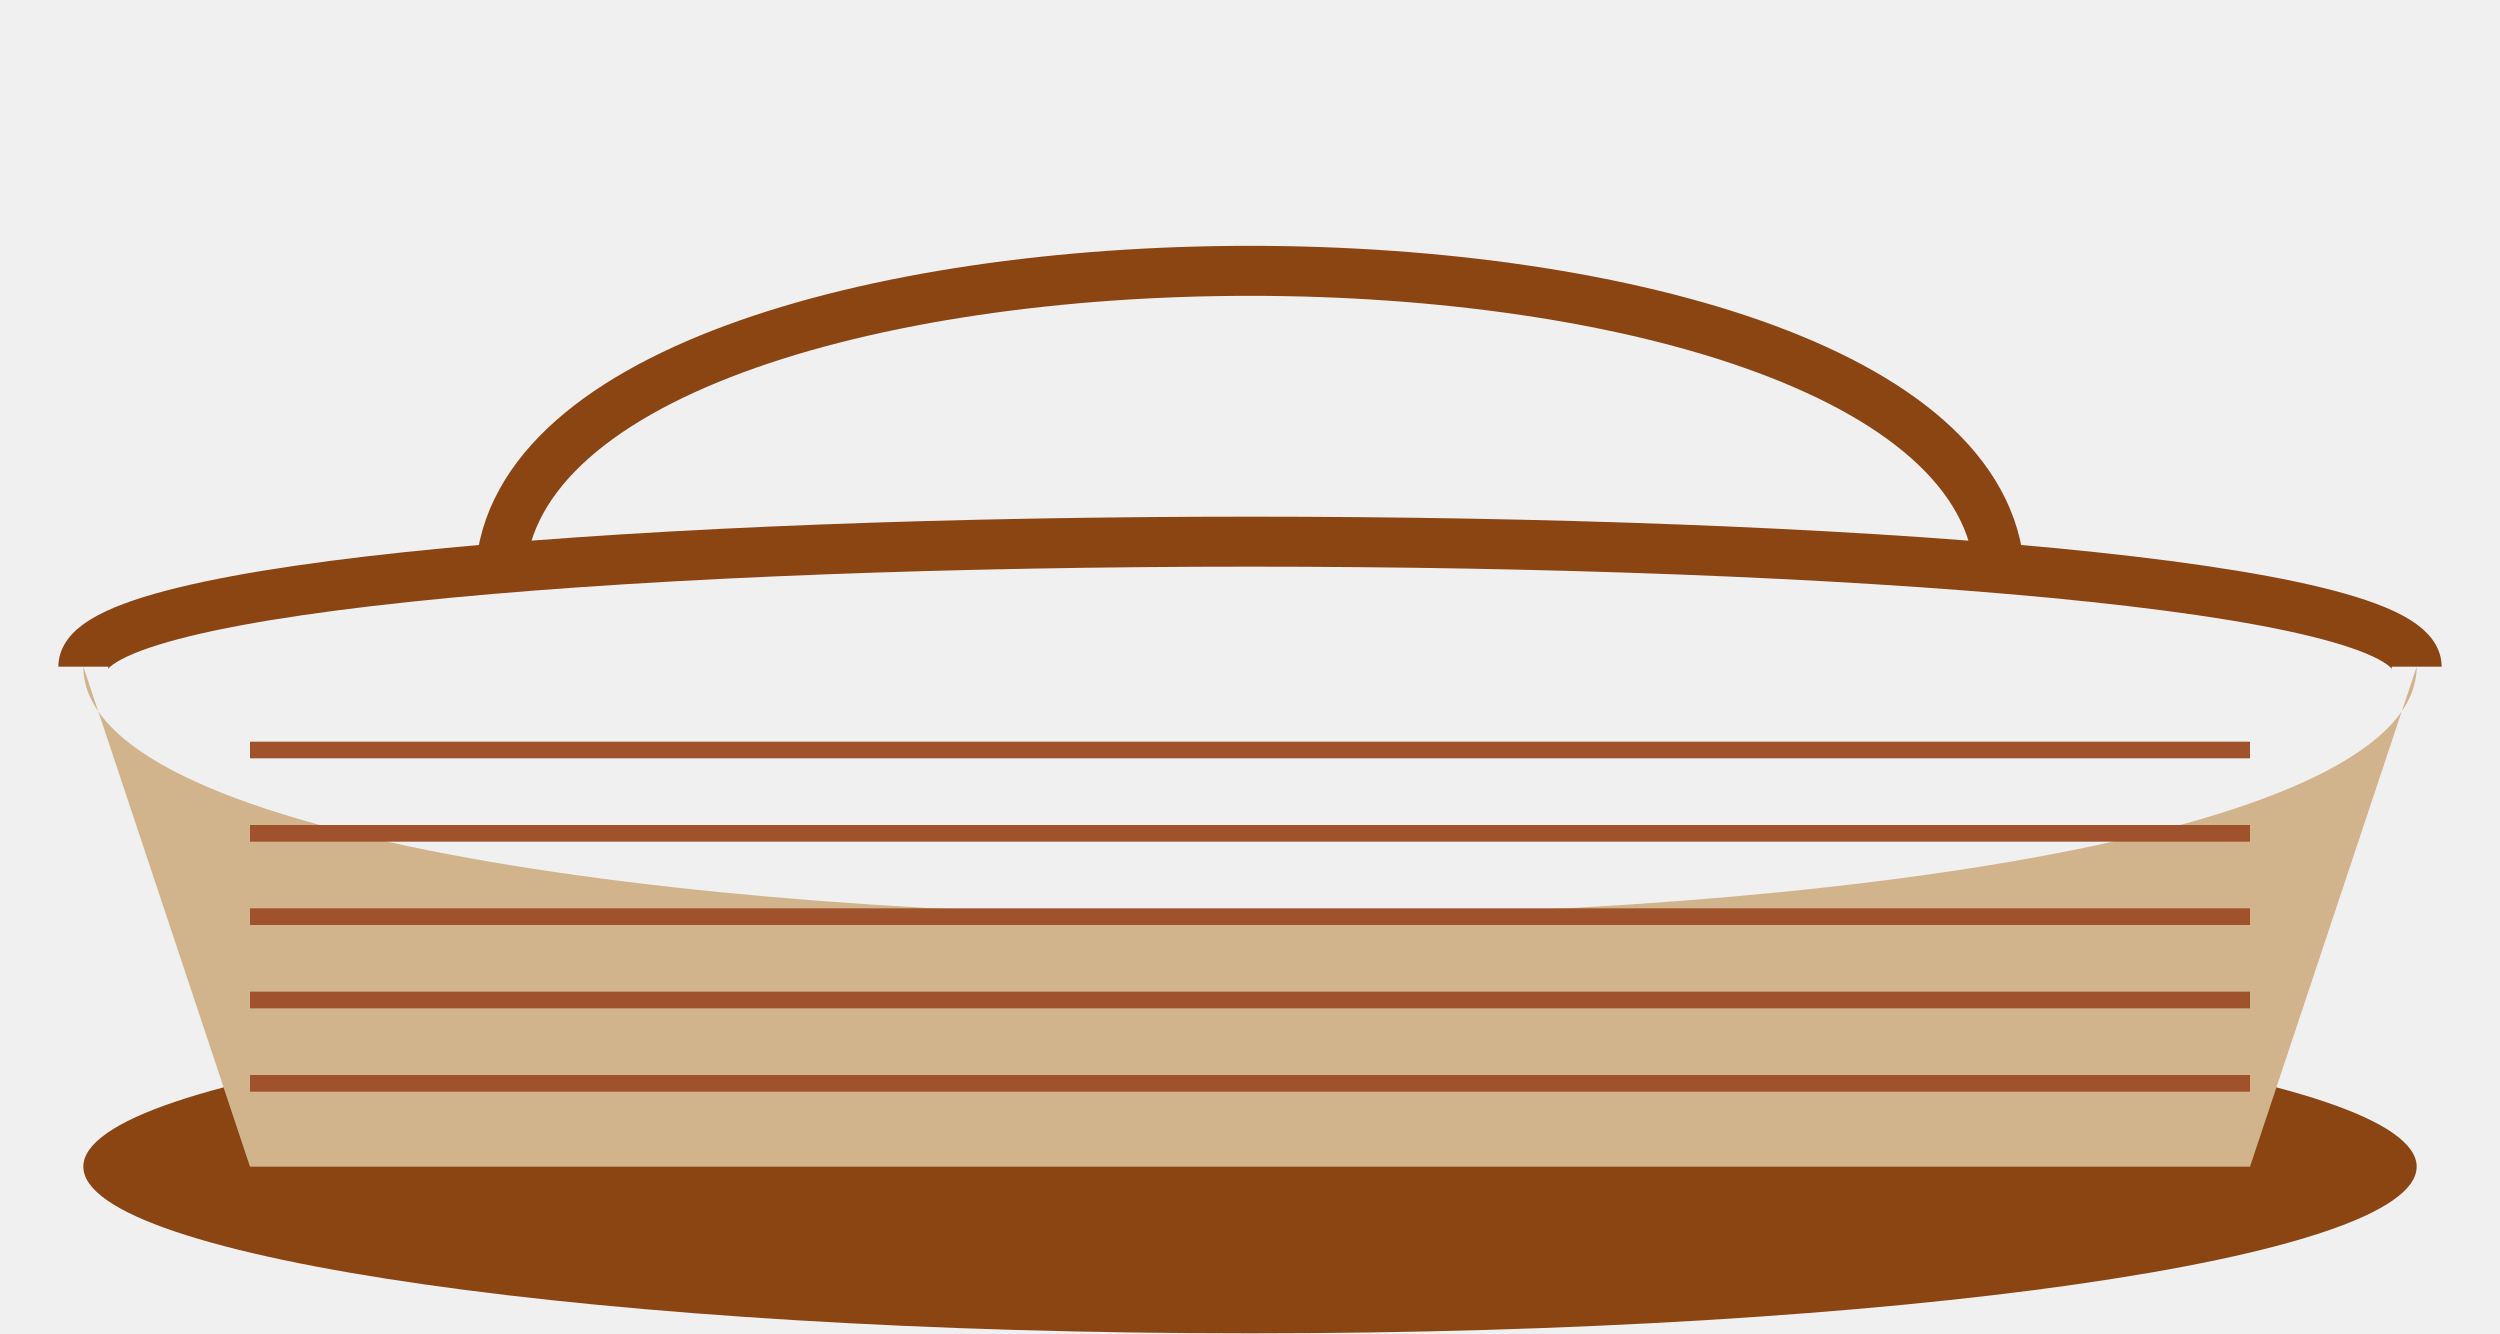
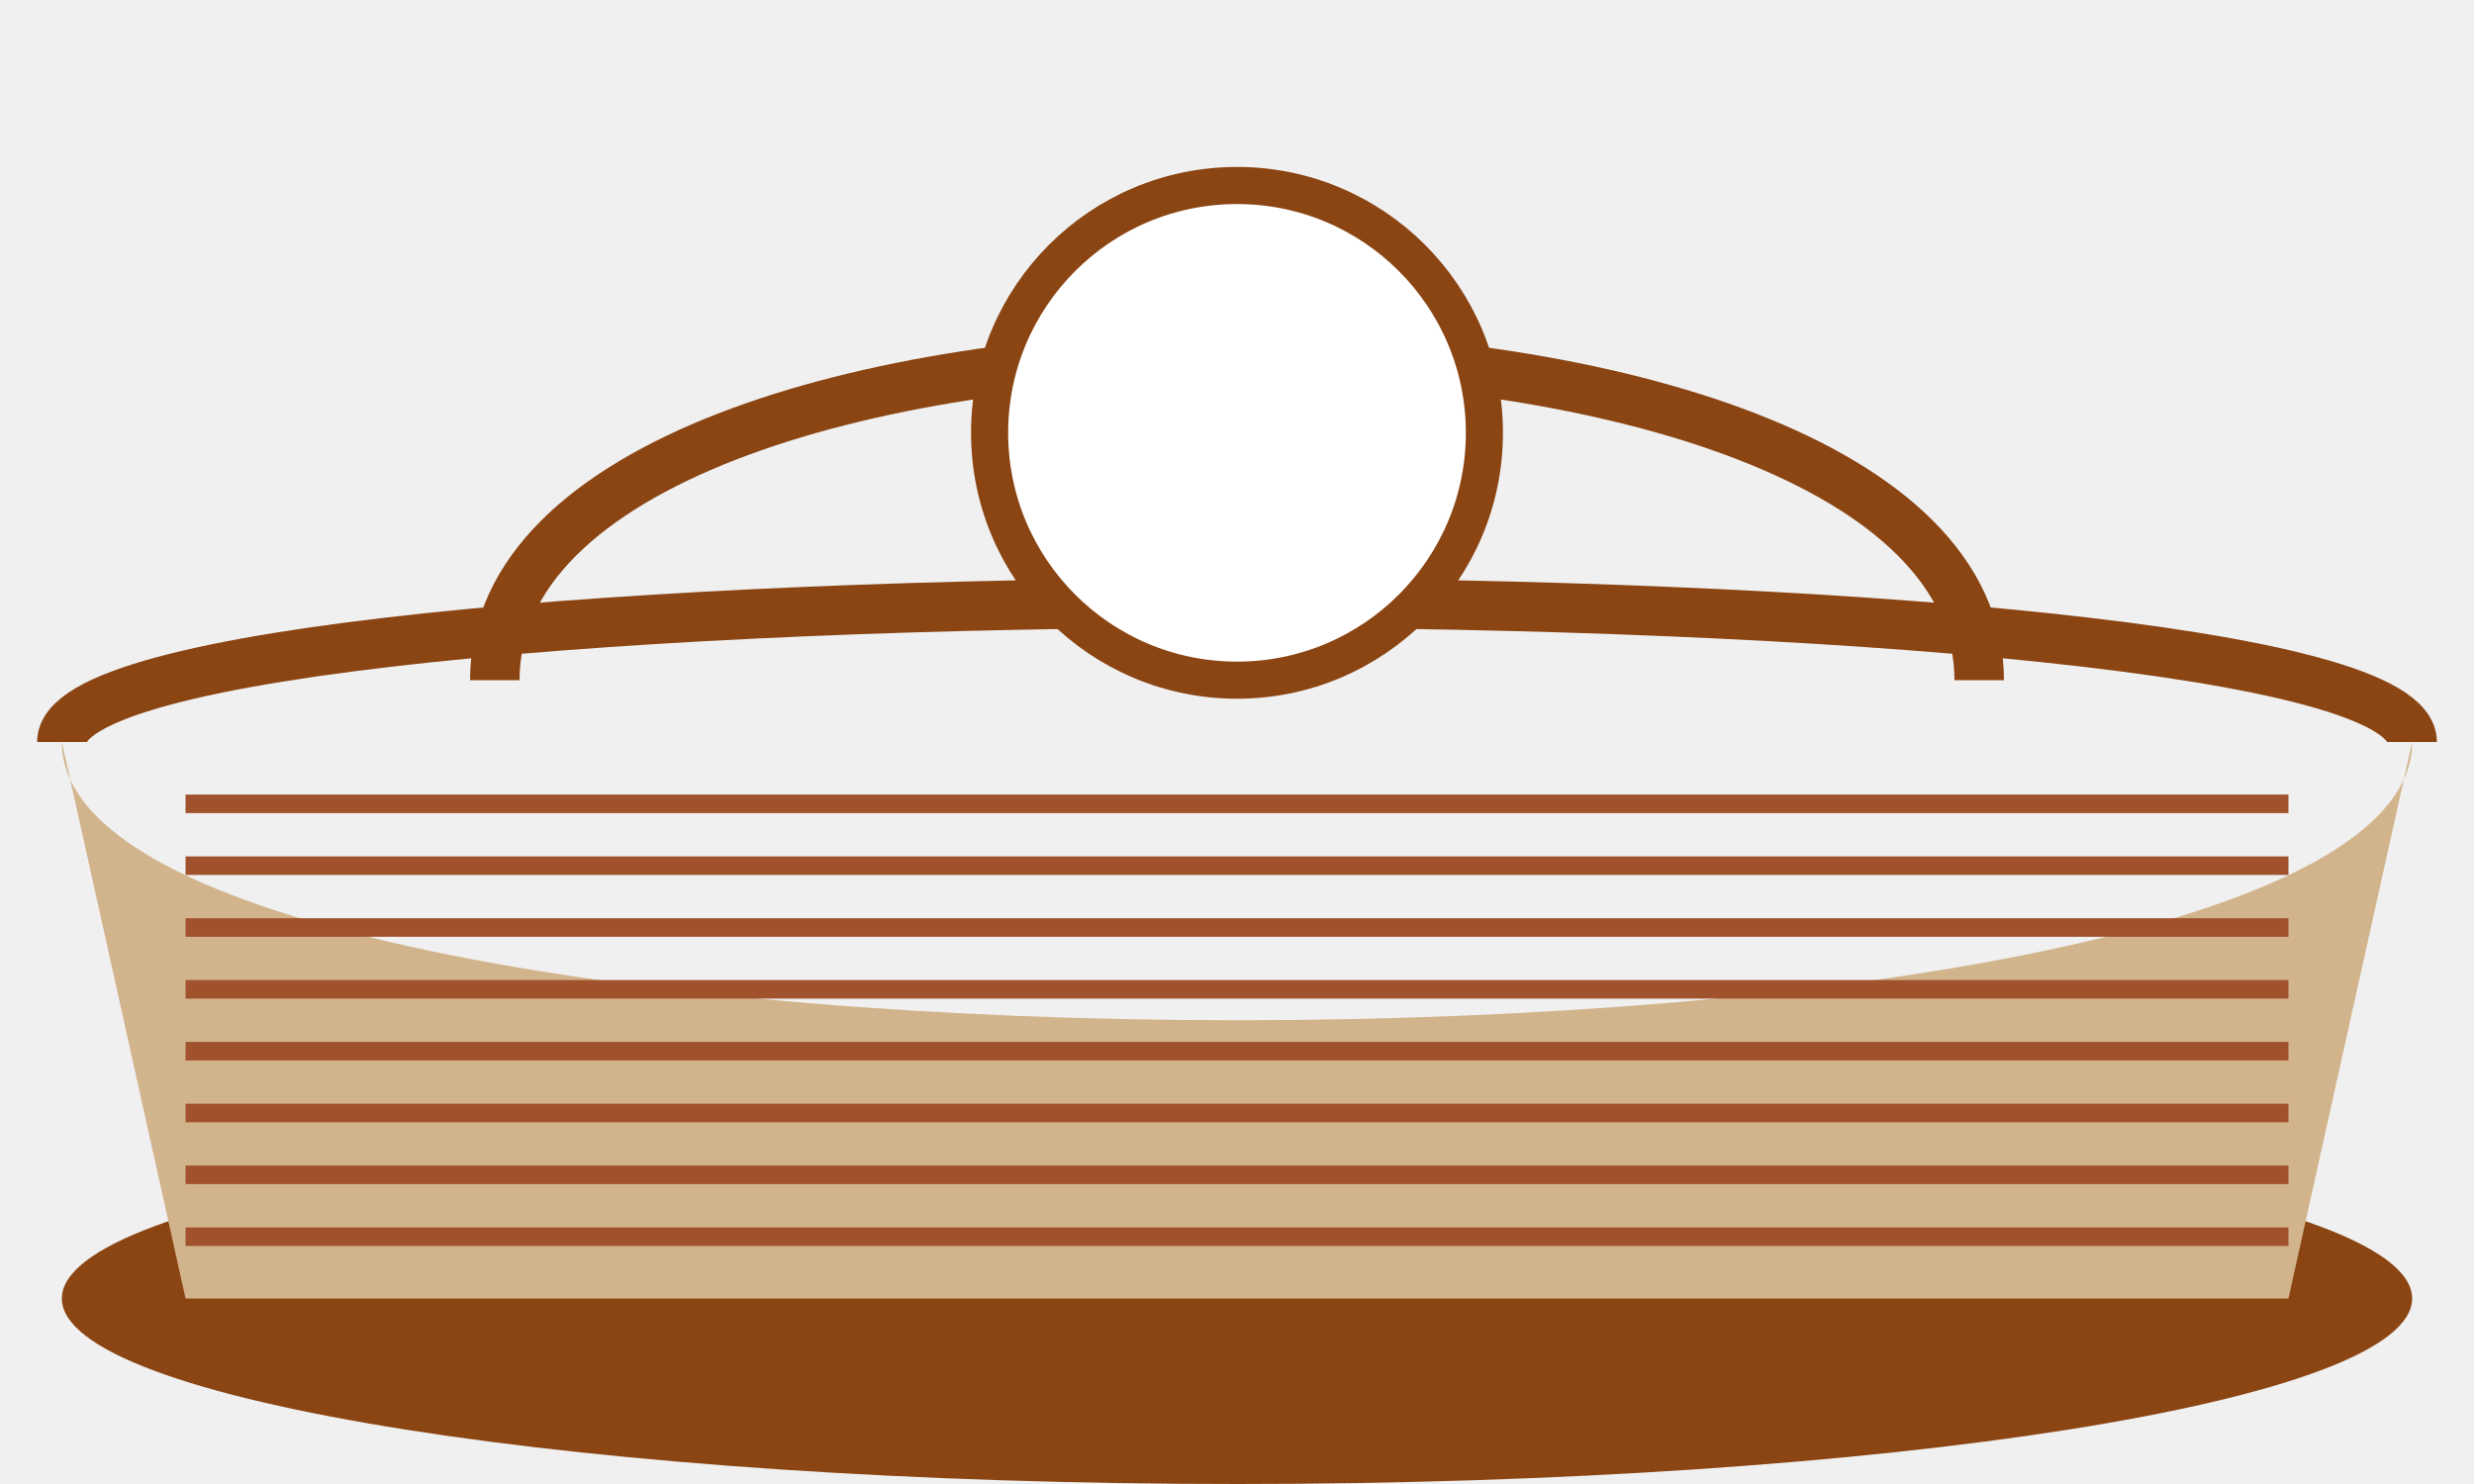
- <svg xmlns="http://www.w3.org/2000/svg" width="150" height="80" viewBox="0 0 150 80">
-   <ellipse cx="75" cy="70" rx="70" ry="10" fill="#8B4513" />
-   <path d="M5 40 C5 60 145 60 145 40 L135 70 C135 70 15 70 15 70 Z" fill="#D2B48C" />
-   <path d="M5 40 C5 30 145 30 145 40" fill="none" stroke="#8B4513" stroke-width="3" />
-   <path d="M30 35 C30 10 120 10 120 35" fill="none" stroke="#8B4513" stroke-width="3" />
-   <path d="M15 45 L135 45" stroke="#A0522D" stroke-width="1" />
-   <path d="M15 50 L135 50" stroke="#A0522D" stroke-width="1" />
-   <path d="M15 55 L135 55" stroke="#A0522D" stroke-width="1" />
-   <path d="M15 60 L135 60" stroke="#A0522D" stroke-width="1" />
-   <path d="M15 65 L135 65" stroke="#A0522D" stroke-width="1" />
+ <svg xmlns="http://www.w3.org/2000/svg" width="200" height="120" viewBox="0 0 200 120">
+   <ellipse cx="100" cy="105" rx="95" ry="15" fill="#8B4513" />
+   <path d="M5 60 C5 90 195 90 195 60 L185 105 C185 105 15 105 15 105 Z" fill="#D2B48C" />
+   <path d="M5 60 C5 45 195 45 195 60" fill="none" stroke="#8B4513" stroke-width="4" />
+   <path d="M40 55 C40 20 160 20 160 55" fill="none" stroke="#8B4513" stroke-width="4" />
+   <path d="M15 65 L185 65" stroke="#A0522D" stroke-width="1.5" />
+   <path d="M15 70 L185 70" stroke="#A0522D" stroke-width="1.5" />
+   <path d="M15 75 L185 75" stroke="#A0522D" stroke-width="1.5" />
+   <path d="M15 80 L185 80" stroke="#A0522D" stroke-width="1.5" />
+   <path d="M15 85 L185 85" stroke="#A0522D" stroke-width="1.5" />
+   <path d="M15 90 L185 90" stroke="#A0522D" stroke-width="1.5" />
+   <path d="M15 95 L185 95" stroke="#A0522D" stroke-width="1.5" />
+   <path d="M15 100 L185 100" stroke="#A0522D" stroke-width="1.5" />
+   <circle cx="100" cy="35" r="20" fill="white" stroke="#8B4513" stroke-width="3" />
</svg>
